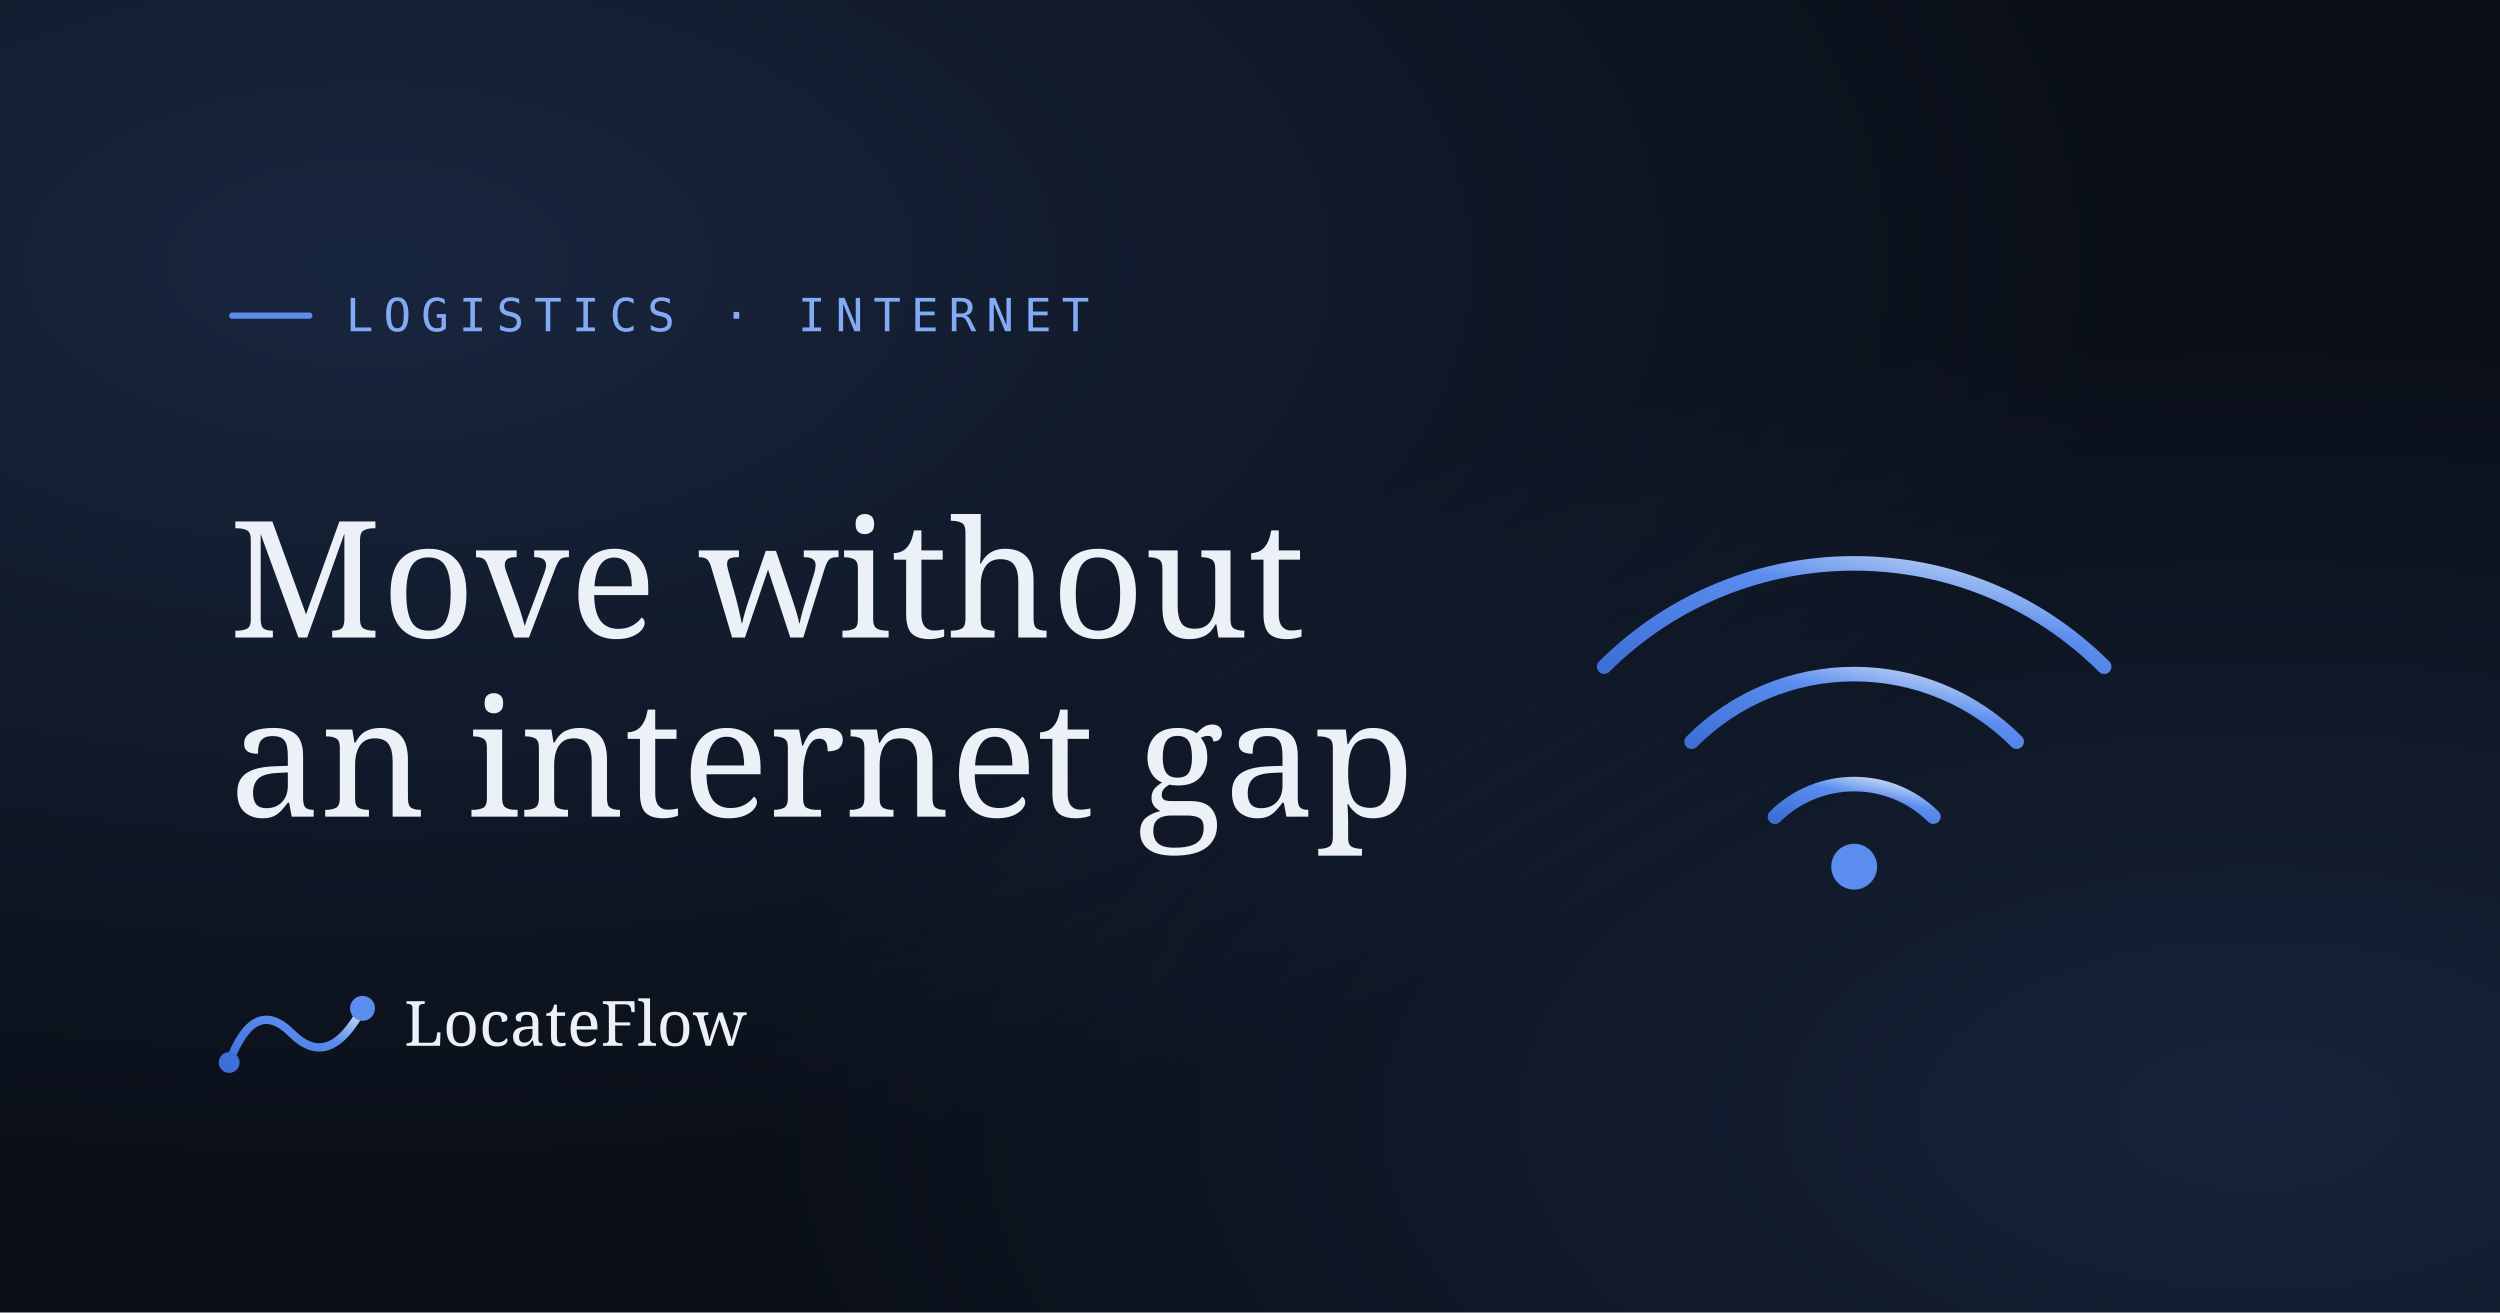
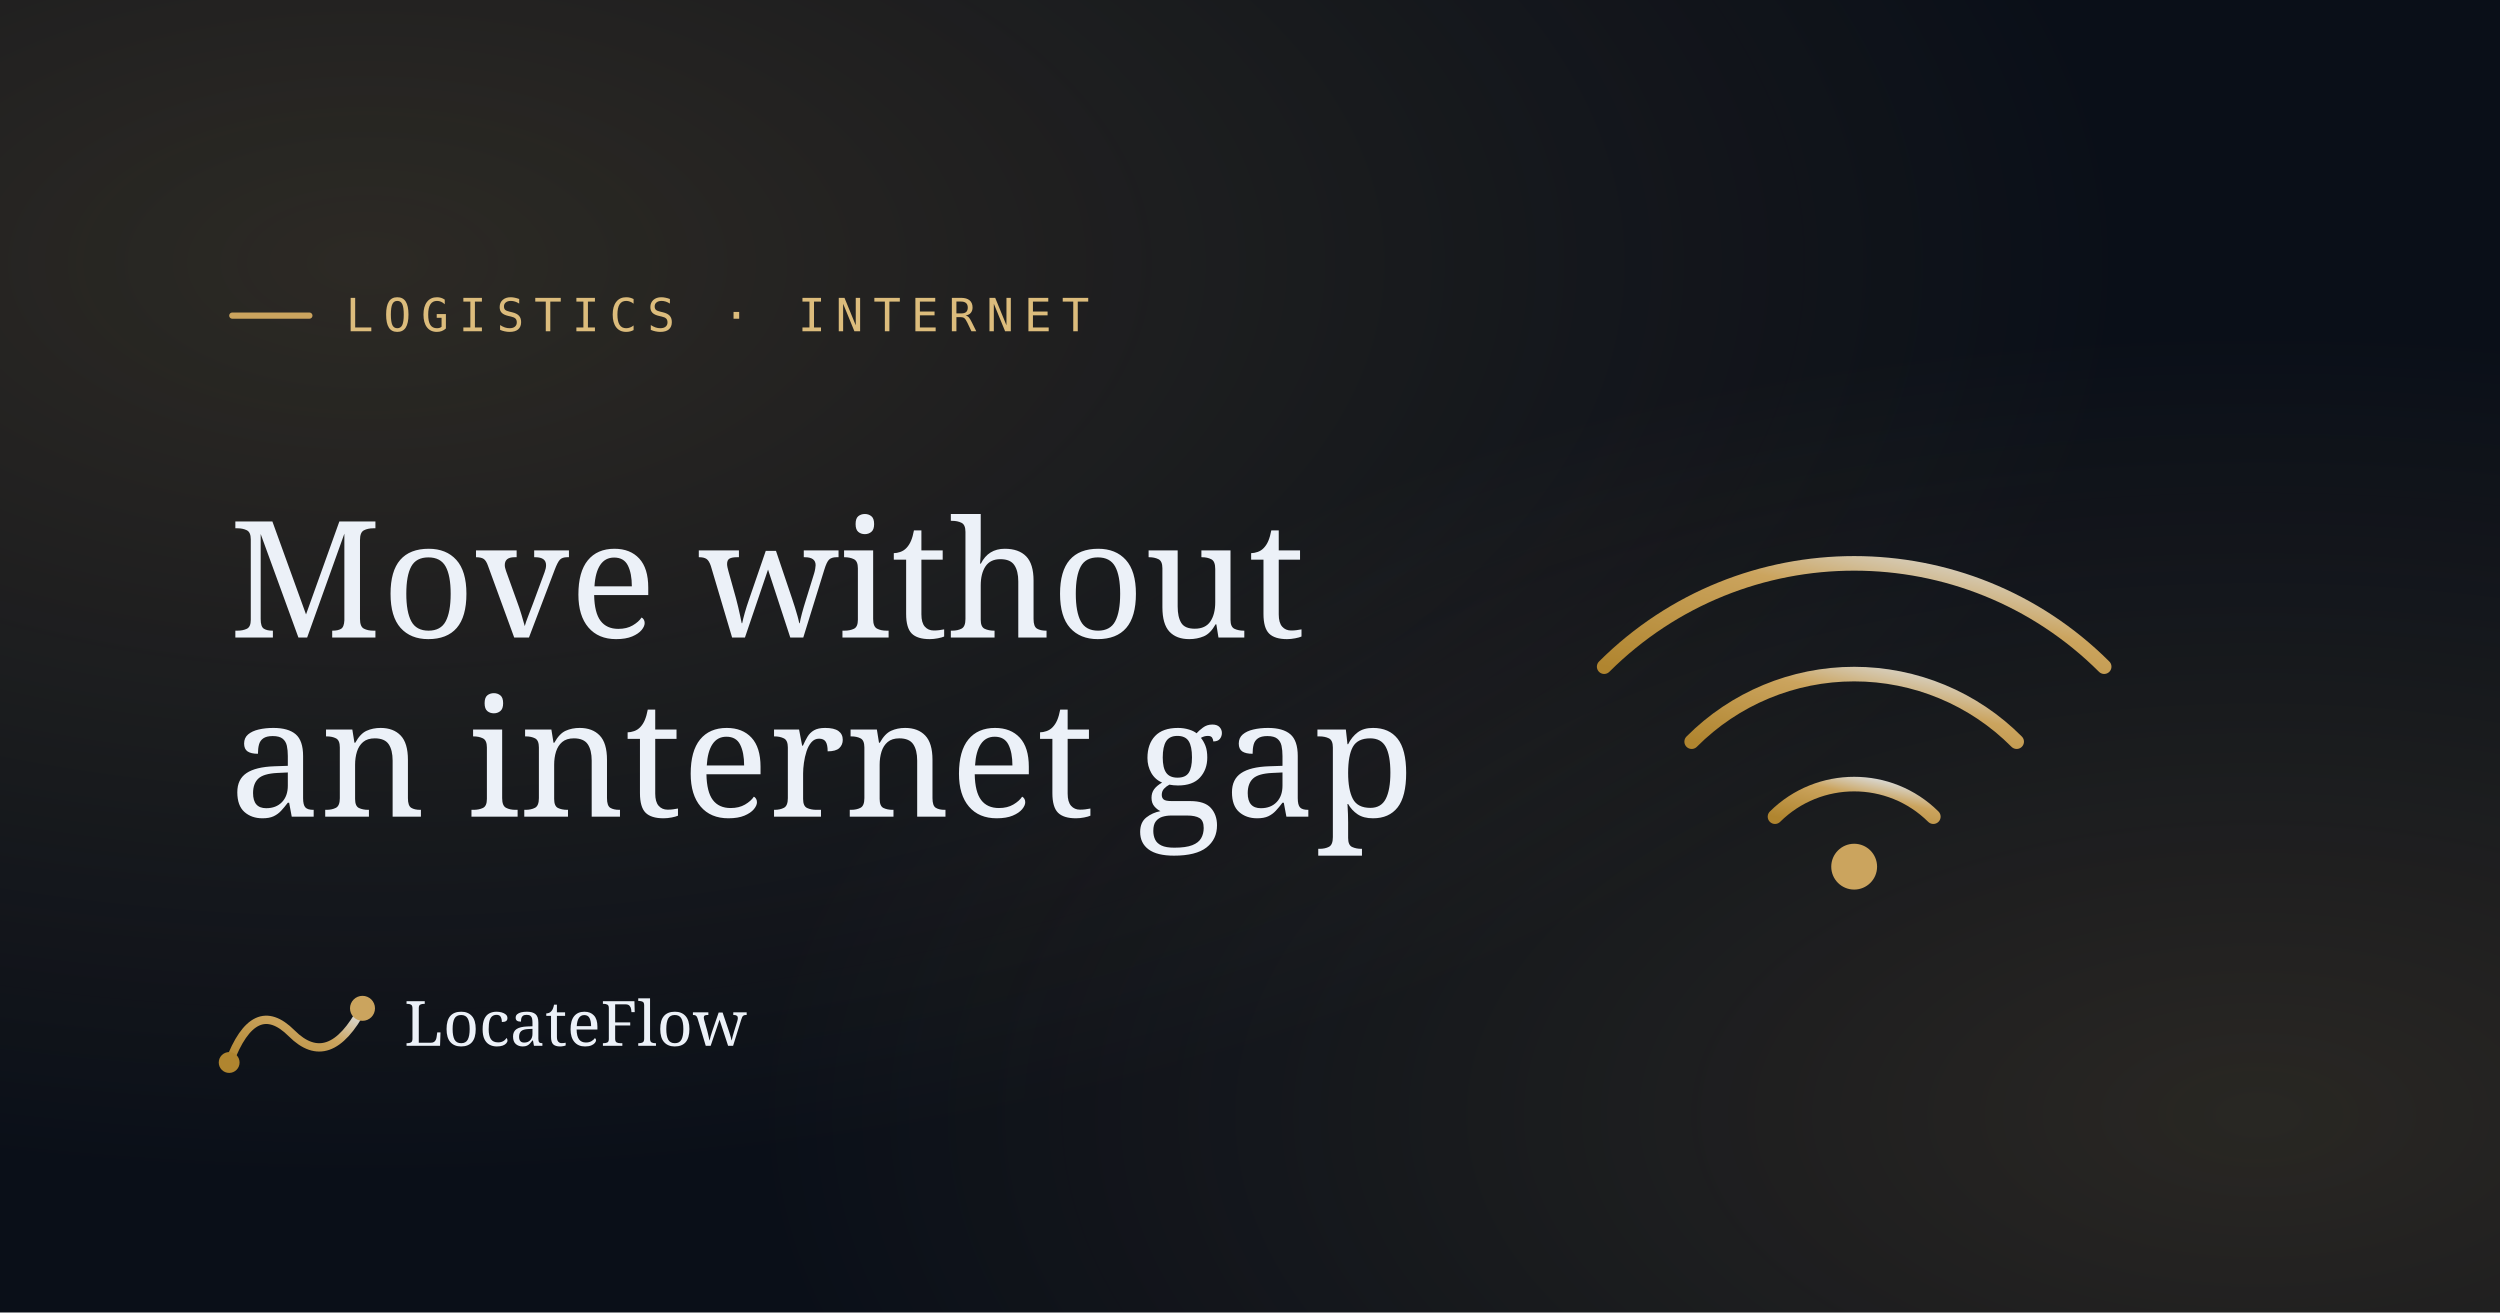
<svg xmlns="http://www.w3.org/2000/svg" viewBox="0 0 1200 630" fill="none" role="img" aria-label="Avoiding an internet gap when you move">
  <defs>
    <linearGradient id="flow" x1="0" y1="1" x2="1" y2="0">
-       <stop offset="0%" stop-color="#3D6FD6" />
-       <stop offset="60%" stop-color="#5B8DEF" />
+       <stop offset="0%" stop-color="#B0852F" />
+       <stop offset="60%" stop-color="#CBA45E" />
      <stop offset="100%" stop-color="#DDE7F5" />
    </linearGradient>
    <radialGradient id="tr" cx="0.15" cy="0.2" r="0.7">
-       <stop offset="0%" stop-color="#5B8DEF" stop-opacity="0.18" />
-       <stop offset="100%" stop-color="#5B8DEF" stop-opacity="0" />
+       <stop offset="0%" stop-color="#CBA45E" stop-opacity="0.18" />
+       <stop offset="100%" stop-color="#CBA45E" stop-opacity="0" />
    </radialGradient>
    <radialGradient id="br" cx="0.9" cy="0.85" r="0.6">
-       <stop offset="0%" stop-color="#5B8DEF" stop-opacity="0.16" />
-       <stop offset="100%" stop-color="#5B8DEF" stop-opacity="0" />
+       <stop offset="0%" stop-color="#CBA45E" stop-opacity="0.16" />
+       <stop offset="100%" stop-color="#CBA45E" stop-opacity="0" />
    </radialGradient>
  </defs>
  <rect width="1200" height="630" fill="#0A0F18" />
  <rect width="1200" height="630" fill="url(#tr)" />
  <rect width="1200" height="630" fill="url(#br)" />
-   <rect x="110" y="150" width="40" height="3" rx="1.5" fill="#5B8DEF" />
-   <text x="166" y="159" font-family="'Geist Mono', ui-monospace, monospace" font-size="22" letter-spacing="0.22em" fill="#83AAF5">LOGISTICS · INTERNET</text>
+   <rect x="110" y="150" width="40" height="3" rx="1.5" fill="#CBA45E" />
+   <text x="166" y="159" font-family="'Geist Mono', ui-monospace, monospace" font-size="22" letter-spacing="0.22em" fill="#DCBC7C">LOGISTICS · INTERNET</text>
  <text x="110" y="306" font-family="Playfair Display, Didot, Georgia, serif" font-size="78" font-weight="500" fill="#ECF1F8" letter-spacing="0">Move without</text>
  <text x="110" y="392" font-family="Playfair Display, Didot, Georgia, serif" font-size="78" font-weight="500" fill="#ECF1F8" letter-spacing="0">an internet gap</text>
  <g transform="translate(890,300)" stroke="url(#flow)" stroke-width="7" stroke-linecap="round" fill="none">
    <path d="M-120 20 A 170 170 0 0 1 120 20" />
    <path d="M-78 56 A 110 110 0 0 1 78 56" />
    <path d="M-38 92 A 54 54 0 0 1 38 92" />
  </g>
-   <circle cx="890" cy="416" r="11" fill="#5B8DEF" />
+   <circle cx="890" cy="416" r="11" fill="#CBA45E" />
  <g transform="translate(110,470)">
    <path d="M0 40 Q 12 8, 30 26 T 64 14" stroke="url(#flow)" stroke-width="4" fill="none" stroke-linecap="round" />
-     <circle cx="0" cy="40" r="5" fill="#3D6FD6" />
-     <circle cx="64" cy="14" r="6" fill="#5B8DEF" />
+     <circle cx="0" cy="40" r="5" fill="#B0852F" />
+     <circle cx="64" cy="14" r="6" fill="#CBA45E" />
    <text x="84" y="32" font-family="Playfair Display, Didot, Georgia, serif" font-size="30" fill="#ECF1F8">LocateFlow</text>
  </g>
</svg>
